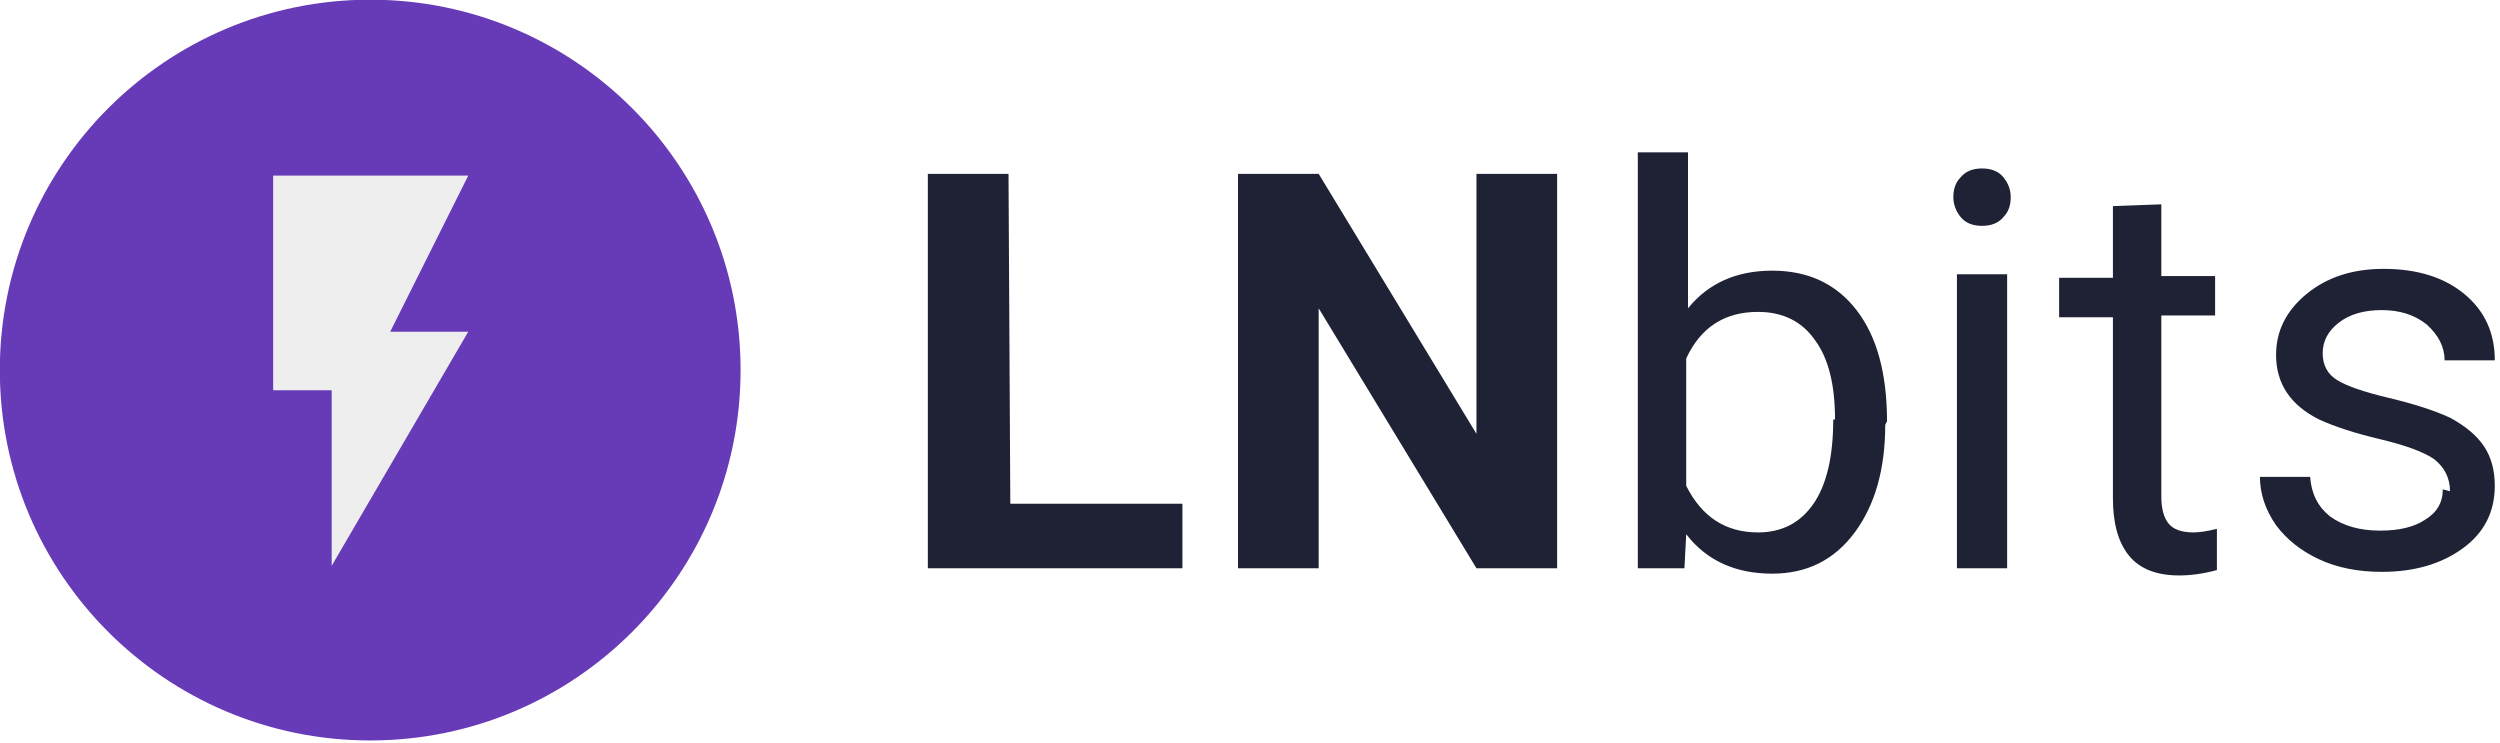
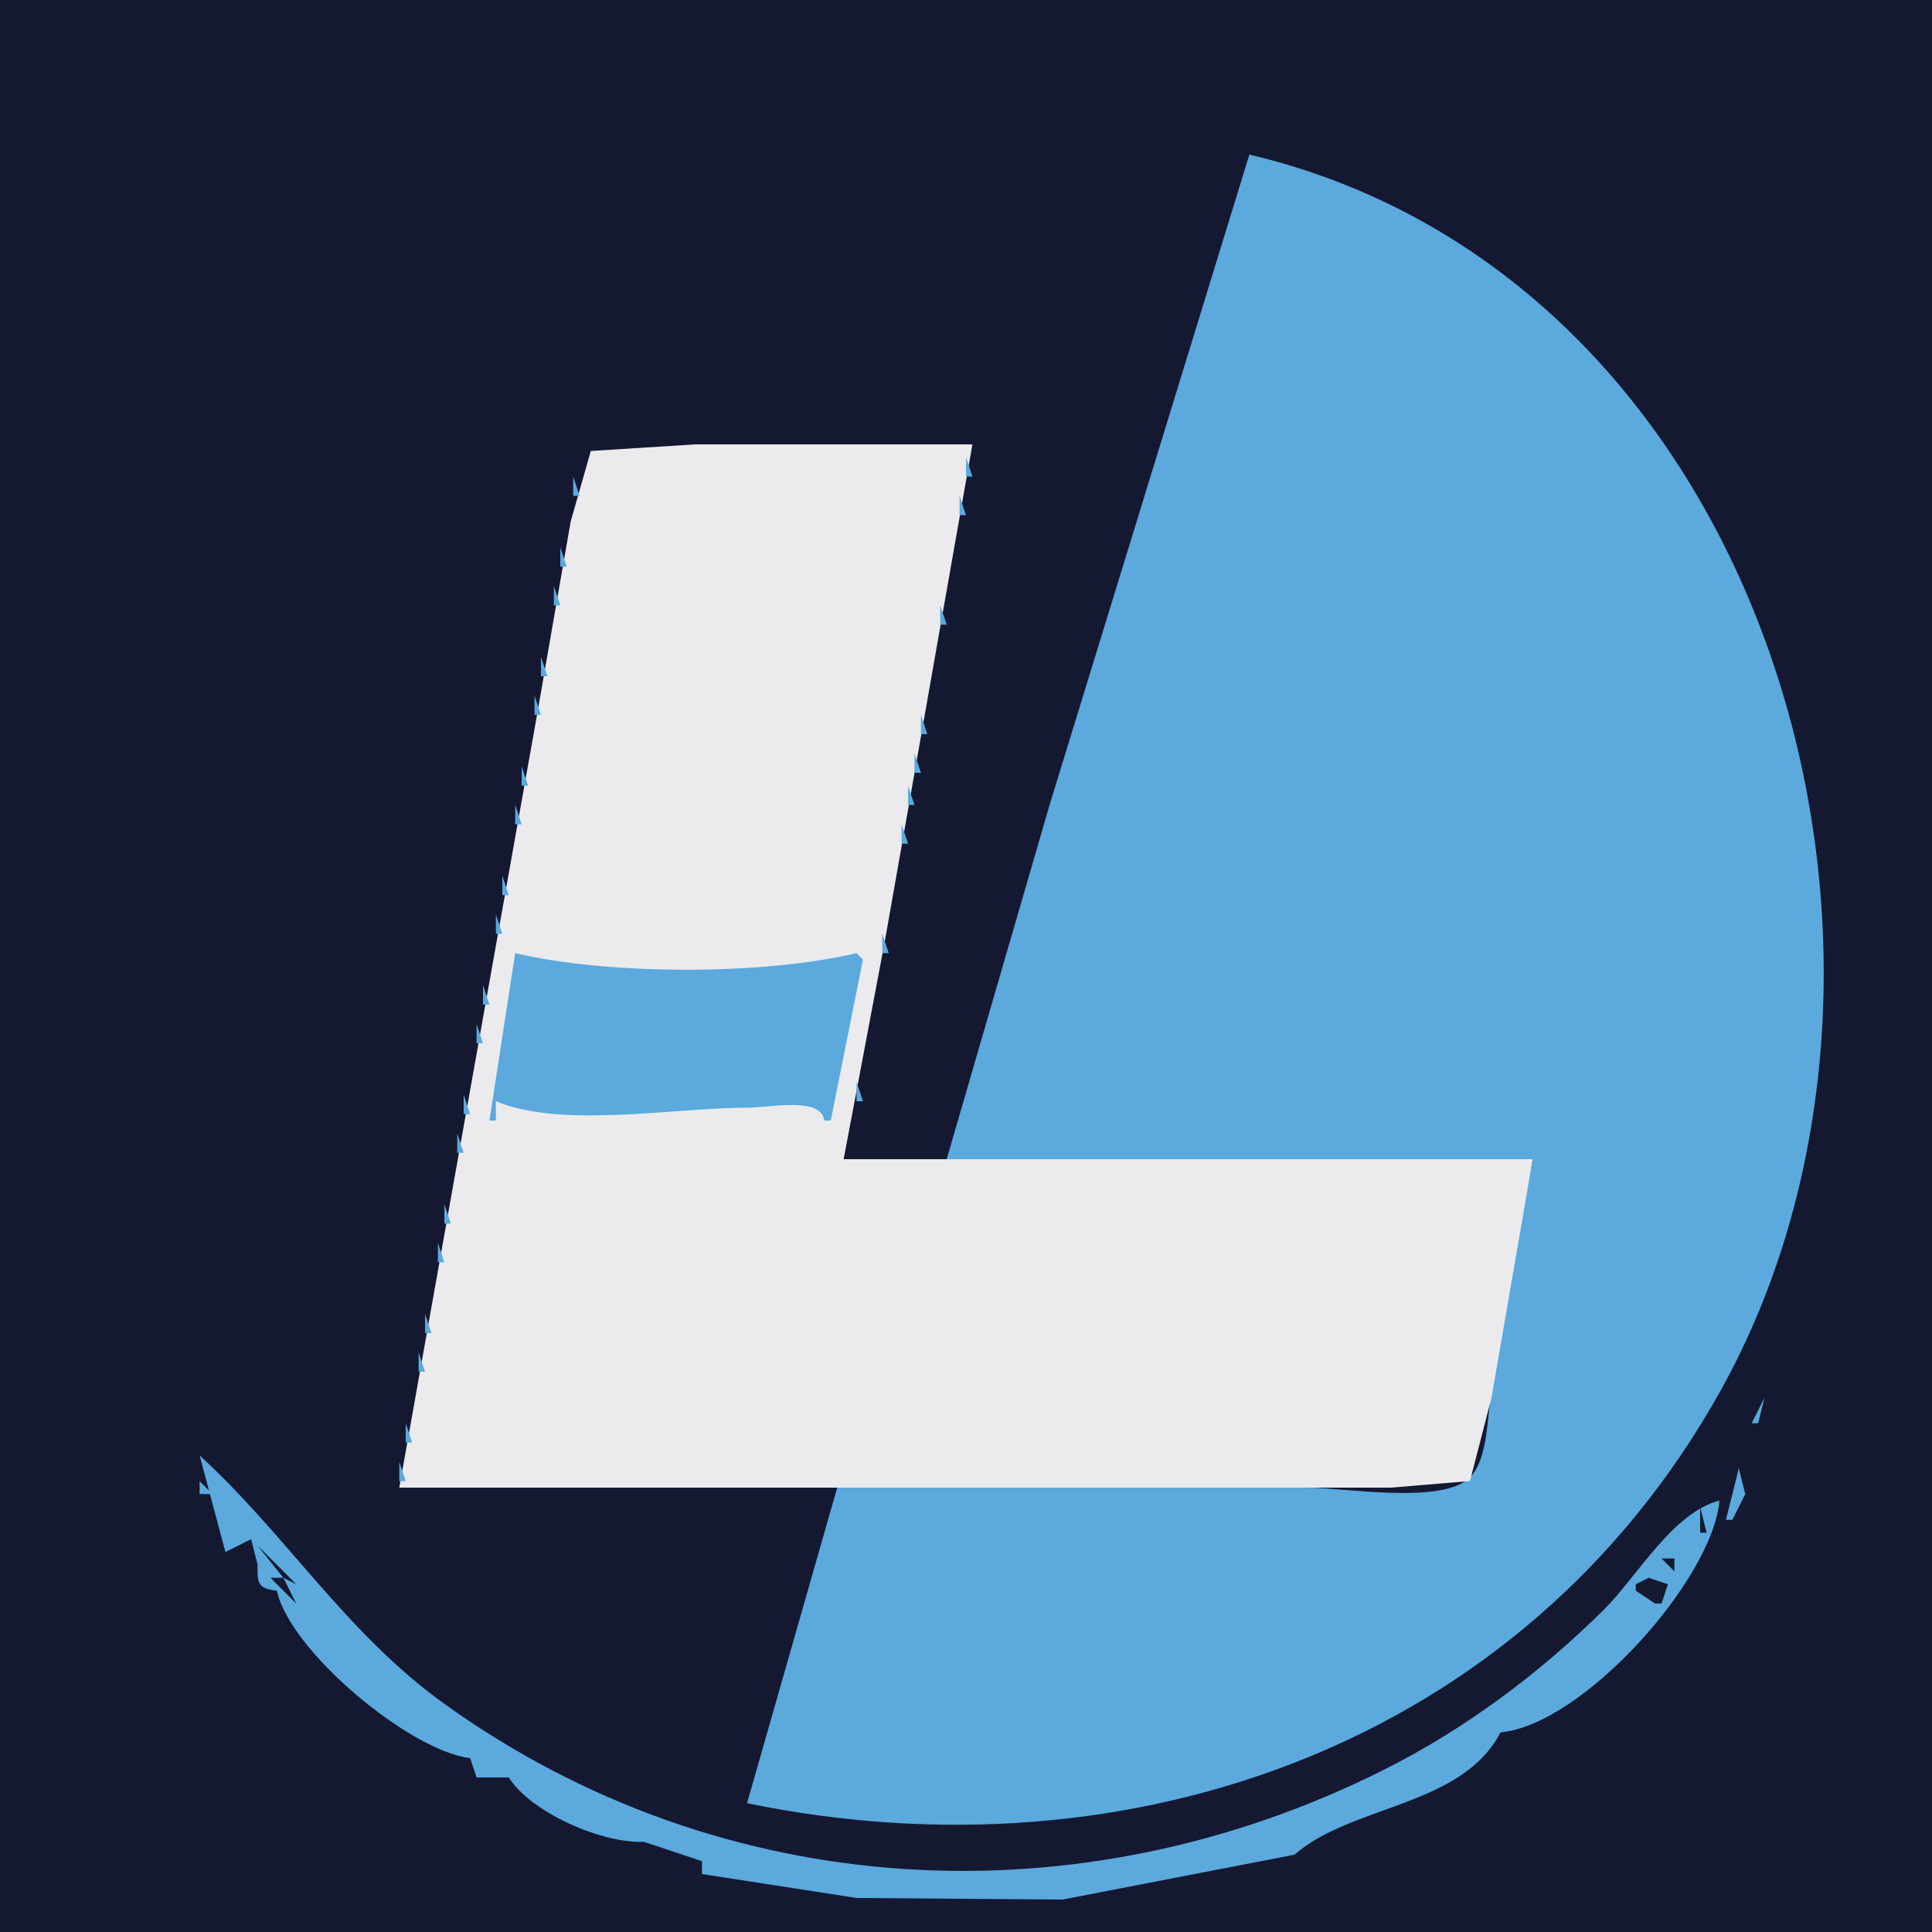
- <svg xmlns="http://www.w3.org/2000/svg" viewBox="0 0 101.041 30">
-   <defs>
-     <path id="a" d="M33.262 148.167h154.214v68.792H33.262z" />
-   </defs>
-   <g fill="#1f2234" aria-label="LNbits" font-family="sans-serif" font-size=".309" font-weight="400" letter-spacing=".003" style="line-height:1.25;white-space:pre;shape-inside:url(#a)" transform="matrix(72.4607 0 0 72.4607 -2399.281 -10741.359)">
-     <g transform="matrix(.00244 0 0 .00244 33.0708 148.1594)">
-       <circle cx="101.298" cy="116.417" r="84.667" fill="#673ab7" fill-rule="evenodd" />
-       <path fill="#eee" d="M79.111 71.967v49.061h13.38v40.141l31.221-53.521h-17.84l17.84-35.681z" />
-     </g>
-     <g font-family="roboto">
-       <path d="M33.675 148.518h.096v.036h-.142v-.22h.045zM33.98 148.554h-.045l-.088-.145v.145h-.045v-.22h.045l.088.145v-.145h.045z" font-weight="700" style="-inkscape-font-specification:'roboto Bold'" />
-       <path d="M34.163 148.474q0 .037-.017.06-.017.023-.046.023-.031 0-.048-.022l-.001.019h-.026v-.232h.028v.087q.017-.021.047-.021.03 0 .047.022.017.022.017.062zm-.028-.003q0-.029-.011-.044-.011-.016-.032-.016-.028 0-.04.026v.071q.013.026.04.026.02 0 .031-.016.011-.016.011-.047zM34.231 148.554h-.028v-.164h.028zm-.03-.207q0-.007.004-.011.004-.005.012-.005.008 0 .012.005.004.005.004.011 0 .007-.004.011-.004.005-.012.005-.008 0-.012-.005-.004-.005-.004-.011zM34.317 148.351v.04h.03v.022h-.03v.101q0 .01.004.015.004.005.014.005.005 0 .013-.002v.023q-.011.003-.021.003-.019 0-.028-.011-.009-.011-.009-.032v-.101h-.03v-.022h.03v-.04zM34.478 148.511q0-.011-.009-.018-.009-.006-.03-.011-.021-.005-.034-.011-.012-.006-.018-.015t-.006-.021q0-.02.017-.034.017-.014.043-.014.028 0 .045.014.017.014.017.037h-.028q0-.011-.01-.02-.01-.008-.025-.008-.015 0-.024.007-.009.007-.009.017 0 .01.008.015.008.005.029.01.021.005.034.011.013.007.019.016.006.009.006.022 0 .022-.018.035-.018.013-.045.013-.02 0-.035-.007-.015-.007-.024-.019-.009-.013-.009-.027h.028q.001.014.011.022.011.008.028.008.016 0 .025-.006.01-.006.01-.017z" style="-inkscape-font-specification:roboto" />
-     </g>
-   </g>
+ <svg xmlns="http://www.w3.org/2000/svg" width="300" height="300">
+   <path style="fill:#141931; stroke:none;" d="M0 0L0 300L300 300L300 0L0 0z" />
+   <path style="fill:#5ba9dd; stroke:none;" d="M194 24L162.975 125L147 180L238 180C235.744 191.976 233.852 204.02 231.611 216C230.9 219.803 231.117 226.499 228.258 229.397C224.026 233.687 208.718 231 203 231L130 231L116 280C175.368 292.247 236.505 270.905 267.138 216C304.481 149.071 275.262 43.257 194 24M257 55L258 56L257 55M40 58L41 59L40 58M90.333 69.667L90.667 70.333L90.333 69.667z" />
+   <path style="fill:#ebebed; stroke:none;" d="M62 231L185 231L216 231L228.258 229.972L231.611 217L238 180L131 180L137.424 146L151 69L108 69L91.742 70.028L88.611 81L83.389 111L62 231z" />
+   <path style="fill:#5ba9dd; stroke:none;" d="M150 71L150 74L151 74L150 71M89 74L89 77L90 77L89 74M149 77L149 80L150 80L149 77M88.333 80.667L88.667 81.333L88.333 80.667M148.333 83.667L148.667 84.333L148.333 83.667M87 85L87 88L88 88L87 85z" />
+   <path style="fill:#c31a79; stroke:none;" d="M278 85L279 86L278 85z" />
+   <path style="fill:#5ba9dd; stroke:none;" d="M147.333 89.667L147.667 90.333L147.333 89.667M86 91L86 94L87 94L86 91M146 94L146 97L147 97L146 94M283 95L284 96L283 95M85.333 97.667L85.667 98.333L85.333 97.667M145.333 100.667L145.667 101.333L145.333 100.667M84 102L84 105L85 105L84 102M12 104L13 105L12 104M144.333 106.667L144.667 107.333L144.333 106.667M83 108L83 111L84 111L83 108M143 111L143 114L144 114L143 111M82.333 114.667L82.667 115.333L82.333 114.667M289 116L290 117L289 116M142 117L142 120L143 120L142 117M81 119L81 122L82 122L81 119M141 122L141 125L142 125L141 122M80 125L80 128L81 128L80 125M140 128L140 131L141 131L140 128M79.333 131.667L79.667 132.333L79.333 131.667M139.333 134.667L139.667 135.333L139.333 134.667M293 134L294 135L293 134M78 136L78 139L79 139L78 136M6.333 139.667L6.667 140.333L6.333 139.667M138.333 140.667L138.667 141.333L138.333 140.667M77 142L77 145L78 145L77 142M137 145L137 148L138 148L137 145M76.333 148.667L76.667 149.333L76.333 148.667M80 148L76 174L77 174L77 171C87.142 175.27 104.849 172 116 172C119.491 172 127.511 170.211 128 174L129 174L134 149L133 148C118.534 151.444 94.466 151.444 80 148M136.333 151.667L136.667 152.333L136.333 151.667M75 153L75 156L76 156L75 153M135.333 157.667L135.667 158.333L135.333 157.667M74 159L74 162L75 162L74 159z" />
+   <path style="fill:#ebebed; stroke:none;" d="M7 161L8 162L7 161z" />
+   <path style="fill:#5ba9dd; stroke:none;" d="M7 163L8 164L7 163M134.333 163.667L134.667 164.333L134.333 163.667M73.333 165.667L73.667 166.333L73.333 165.667M292.333 167.667L292.667 168.333L292.333 167.667M133 168L133 171L134 171L133 168M7.333 169.667L7.667 170.333L7.333 169.667M72 170L72 173L73 173L72 170M8.333 174.667L8.667 175.333L8.333 174.667M132.333 174.667L132.667 175.333L132.333 174.667M71 176L71 179L72 179L71 176M131 179L132 180L131 179M70.333 182.667L70.667 183.333L70.333 182.667M11 186L12 187L11 186M69 187L69 190L70 190L69 187z" />
+   <path style="fill:#c31a79; stroke:none;" d="M11 188L12 189L11 188z" />
+   <path style="fill:#5ba9dd; stroke:none;" d="M288 188L289 189L288 188z" />
+   <path style="fill:#c31a79; stroke:none;" d="M288 190L289 191L288 190z" />
+   <path style="fill:#5ba9dd; stroke:none;" d="M68 193L68 196L69 196L68 193M14 197L15 198L14 197M67.333 199.667L67.667 200.333L67.333 199.667M18 200L19 201L18 200M16 201L17 202L16 201M16 203L17 204L16 203M283 203L284 204L283 203M66 204L66 207L67 207L66 204M21 207L22 208L21 207M279 207L280 208L279 207M281.333 207.667L281.667 208.333L281.333 207.667M278 209L279 210L278 209M22 210L23 211L22 210M65 210L65 213L66 213L65 210M20.333 211.667L20.667 212.333L20.333 211.667M277 211L278 212L277 211M23 212L24 213L23 212M276 213L277 214L276 213M24 214L25 215L24 214M22 215L23 216L22 215M275 215L276 216L275 215M64.333 216.667L64.667 217.333L64.333 216.667M277 216L278 217L277 216M279 216L280 217L279 216M26 217L28 220L26 217M274 217L272 221L273 221L274 217M24 219L25 220L24 219M25 221L26 222L25 221M28 221L29 222L28 221M63 221L63 224L64 224L63 221M271 222L272 223L271 222M29 223L31 225L29 223M24 224L25 225L24 224M270 224L269 226L270 224M31 226L35 241L39 239L40 243C39.928 245.923 40.108 246.687 43 247C44.93 256.274 63.569 271.871 73 273L74 276L79 276C82.482 281.49 93.489 286.272 100 286L109 289L109 291L133 294.715L165 294.961L201 288C209.854 280.229 227.001 280.575 233 269C245.723 267.867 265.937 245.299 267 233C259.658 234.912 254.241 244.809 249 249.996C239.012 259.882 227.558 268.429 215 274.752C167.846 298.496 112.31 295.662 69 264.572C53.742 253.619 44.439 238.283 31 226M29 227L30 228L29 227M62 227L62 230L63 230L62 227M268 227L265 232L268 227M273 227L274 228L273 227M270 228L268 236L269 236L271 232L270 228M28 229L29 230L28 229M272 229L273 230L272 229M31 230L31 232L33 232L31 230M31.333 233.667L31.667 234.333L31.333 233.667z" />
+   <path style="fill:#141931; stroke:none;" d="M35 233L40 239L35 233M264 234L264 238L265 238L264 234M261 238L262 239L261 238M40 240L44 245L42 245L46 249L44 245L46 246L40 240M259 240L260 241L259 240M258 242L260 244L260 242L258 242M261 242L262 243L261 242M254 246L254 247L257 249L258 249L259 246L256 245L254 246M254 248L255 249L254 248M252.333 250.667L252.667 251.333L252.333 250.667M249 253L250 254L249 253M53 256L54 257L53 256z" />
+   <path style="fill:#c31a79; stroke:none;" d="M55 257L56 258L55 257z" />
+   <path style="fill:#141931; stroke:none;" d="M55 258L56 259L55 258M61 262L62 263L61 262z" />
+   <path style="fill:#ebebed; stroke:none;" d="M229 269L230 270L229 269z" />
+   <path style="fill:#141931; stroke:none;" d="M71 272L72 273L71 272z" />
+   <path style="fill:#ebebed; stroke:none;" d="M77 273L78 274L77 273z" />
+   <path style="fill:#141931; stroke:none;" d="M88 279L89 280L88 279M100 284L101 285L100 284M112 289L113 290L112 289z" />
+   <path style="fill:#01b301; stroke:none;" d="M121 290L122 291L121 290z" />
+   <path style="fill:#141931; stroke:none;" d="M121 291L122 292L121 291M167.333 292.667L167.667 293.333L167.333 292.667z" />
+   <path style="fill:#c31a79; stroke:none;" d="M174 292L175 293L174 292z" />
</svg>
